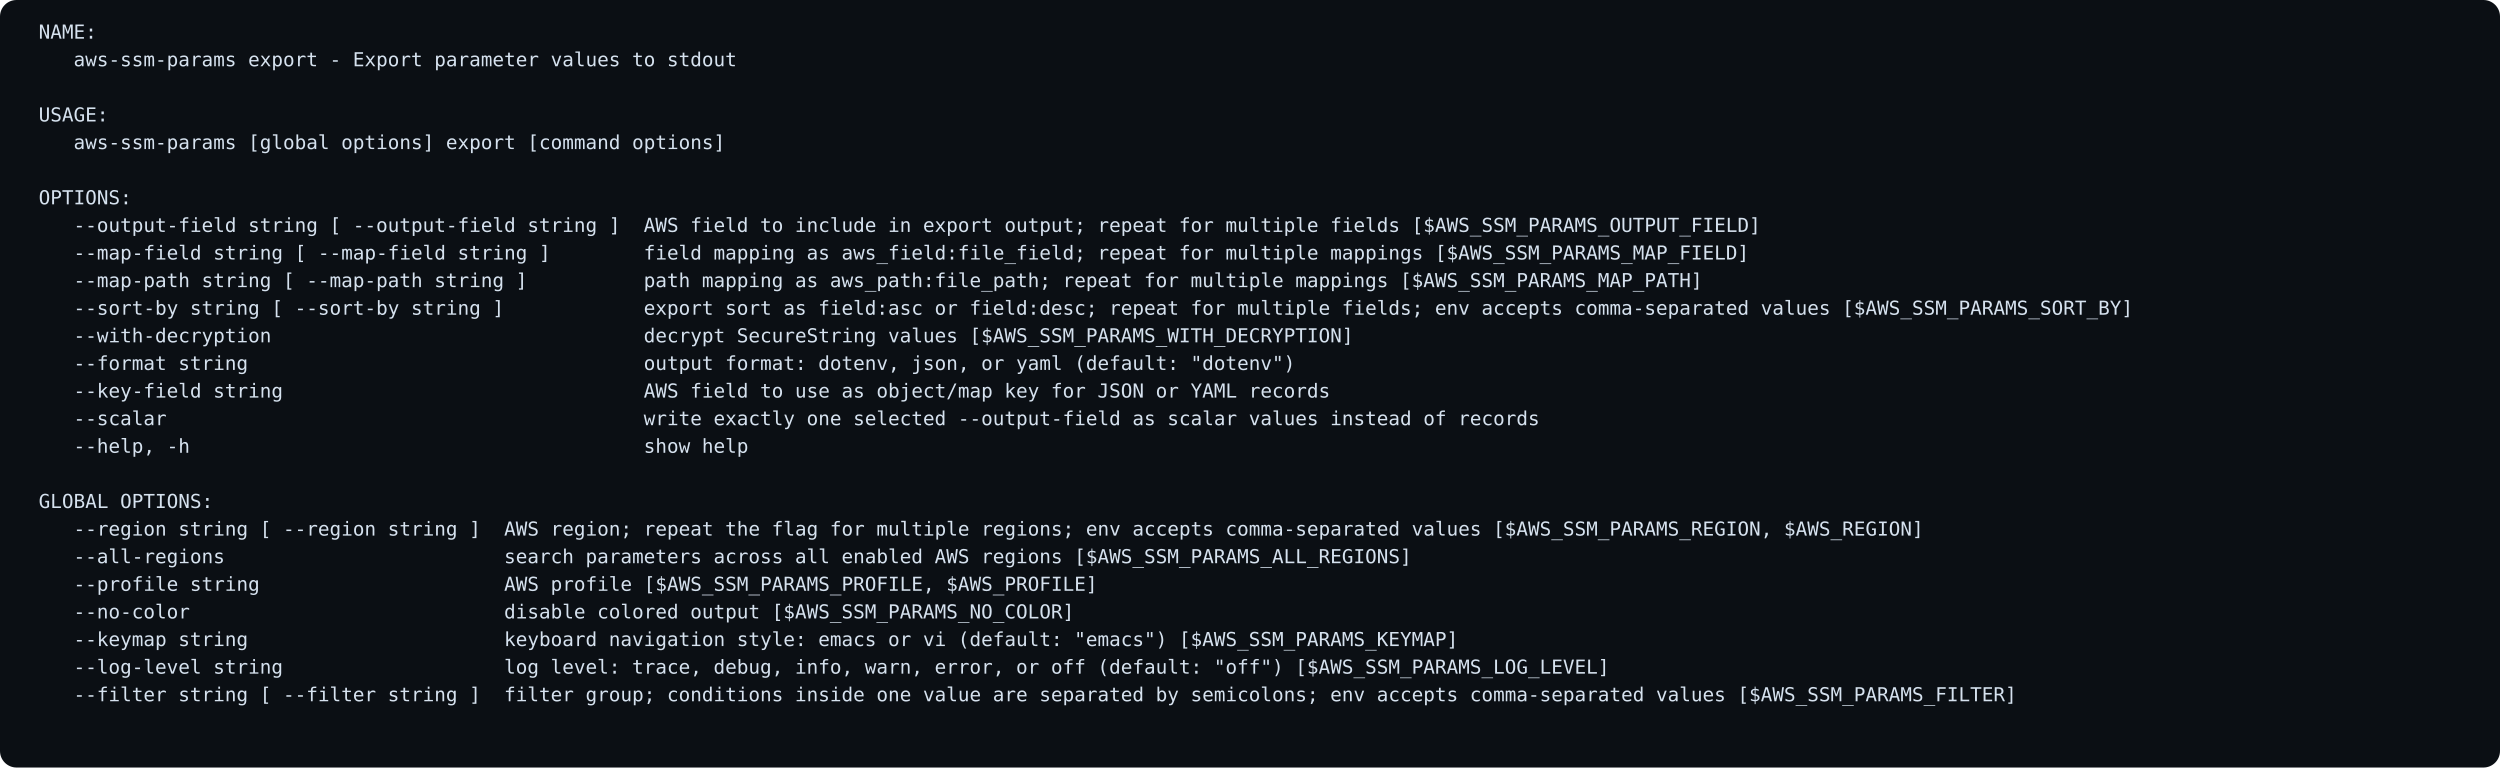
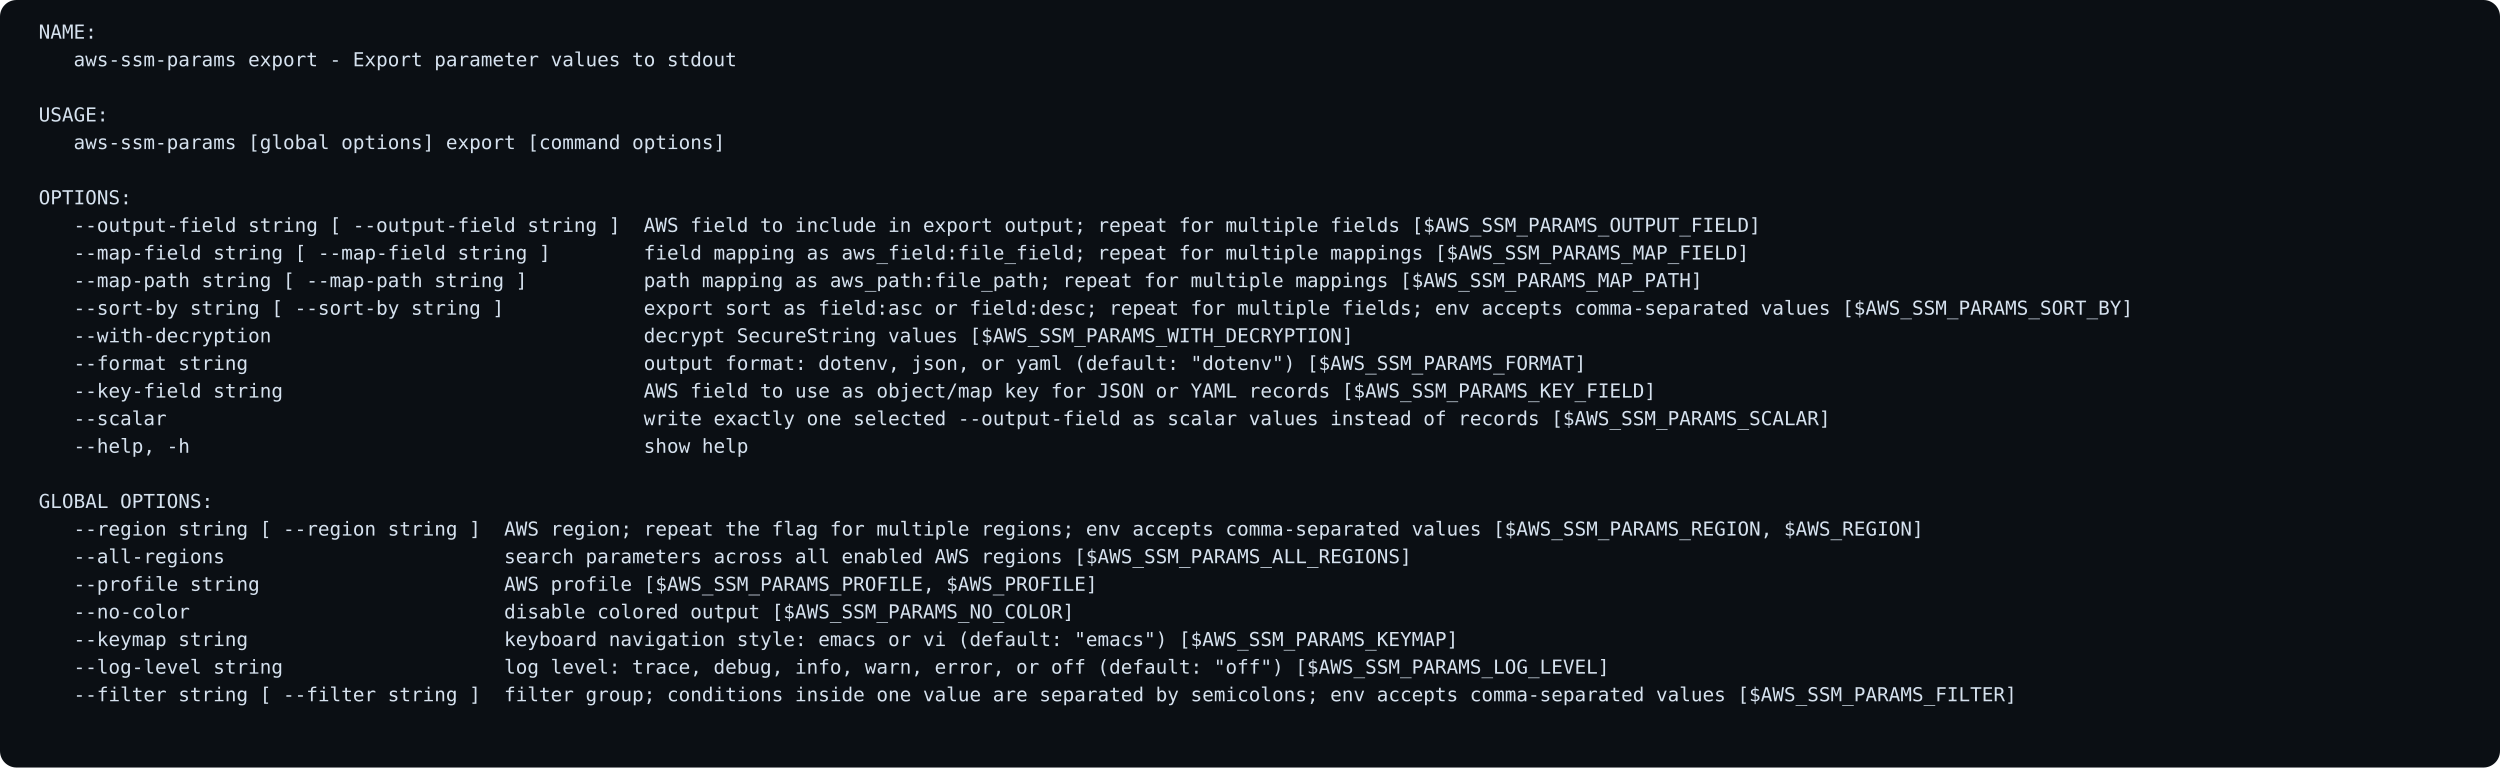
<svg xmlns="http://www.w3.org/2000/svg" width="1811" height="556" viewBox="0 0 1811 556">
  <rect width="100%" height="100%" rx="12" fill="#0b0f14" />
  <style>text{font-family:ui-monospace,SFMono-Regular,Menlo,Consolas,monospace;font-size:14px;fill:#d6e2ef}</style>
  <text x="28" y="28" xml:space="preserve">NAME:</text>
  <text x="28" y="48" xml:space="preserve">   aws-ssm-params export - Export parameter values to stdout</text>
  <text x="28" y="68" xml:space="preserve" />
  <text x="28" y="88" xml:space="preserve">USAGE:</text>
  <text x="28" y="108" xml:space="preserve">   aws-ssm-params [global options] export [command options]</text>
  <text x="28" y="128" xml:space="preserve" />
  <text x="28" y="148" xml:space="preserve">OPTIONS:</text>
  <text x="28" y="168" xml:space="preserve">   --output-field string [ --output-field string ]  AWS field to include in export output; repeat for multiple fields [$AWS_SSM_PARAMS_OUTPUT_FIELD]</text>
  <text x="28" y="188" xml:space="preserve">   --map-field string [ --map-field string ]        field mapping as aws_field:file_field; repeat for multiple mappings [$AWS_SSM_PARAMS_MAP_FIELD]</text>
  <text x="28" y="208" xml:space="preserve">   --map-path string [ --map-path string ]          path mapping as aws_path:file_path; repeat for multiple mappings [$AWS_SSM_PARAMS_MAP_PATH]</text>
  <text x="28" y="228" xml:space="preserve">   --sort-by string [ --sort-by string ]            export sort as field:asc or field:desc; repeat for multiple fields; env accepts comma-separated values [$AWS_SSM_PARAMS_SORT_BY]</text>
  <text x="28" y="248" xml:space="preserve">   --with-decryption                                decrypt SecureString values [$AWS_SSM_PARAMS_WITH_DECRYPTION]</text>
-   <text x="28" y="268" xml:space="preserve">   --format string                                  output format: dotenv, json, or yaml (default: "dotenv")</text>
-   <text x="28" y="288" xml:space="preserve">   --key-field string                               AWS field to use as object/map key for JSON or YAML records</text>
-   <text x="28" y="308" xml:space="preserve">   --scalar                                         write exactly one selected --output-field as scalar values instead of records</text>
+   <text x="28" y="268" xml:space="preserve">   --format string                                  output format: dotenv, json, or yaml (default: "dotenv") [$AWS_SSM_PARAMS_FORMAT]</text>
+   <text x="28" y="288" xml:space="preserve">   --key-field string                               AWS field to use as object/map key for JSON or YAML records [$AWS_SSM_PARAMS_KEY_FIELD]</text>
+   <text x="28" y="308" xml:space="preserve">   --scalar                                         write exactly one selected --output-field as scalar values instead of records [$AWS_SSM_PARAMS_SCALAR]</text>
  <text x="28" y="328" xml:space="preserve">   --help, -h                                       show help</text>
  <text x="28" y="348" xml:space="preserve" />
  <text x="28" y="368" xml:space="preserve">GLOBAL OPTIONS:</text>
  <text x="28" y="388" xml:space="preserve">   --region string [ --region string ]  AWS region; repeat the flag for multiple regions; env accepts comma-separated values [$AWS_SSM_PARAMS_REGION, $AWS_REGION]</text>
  <text x="28" y="408" xml:space="preserve">   --all-regions                        search parameters across all enabled AWS regions [$AWS_SSM_PARAMS_ALL_REGIONS]</text>
  <text x="28" y="428" xml:space="preserve">   --profile string                     AWS profile [$AWS_SSM_PARAMS_PROFILE, $AWS_PROFILE]</text>
  <text x="28" y="448" xml:space="preserve">   --no-color                           disable colored output [$AWS_SSM_PARAMS_NO_COLOR]</text>
  <text x="28" y="468" xml:space="preserve">   --keymap string                      keyboard navigation style: emacs or vi (default: "emacs") [$AWS_SSM_PARAMS_KEYMAP]</text>
  <text x="28" y="488" xml:space="preserve">   --log-level string                   log level: trace, debug, info, warn, error, or off (default: "off") [$AWS_SSM_PARAMS_LOG_LEVEL]</text>
  <text x="28" y="508" xml:space="preserve">   --filter string [ --filter string ]  filter group; conditions inside one value are separated by semicolons; env accepts comma-separated values [$AWS_SSM_PARAMS_FILTER]</text>
</svg>
